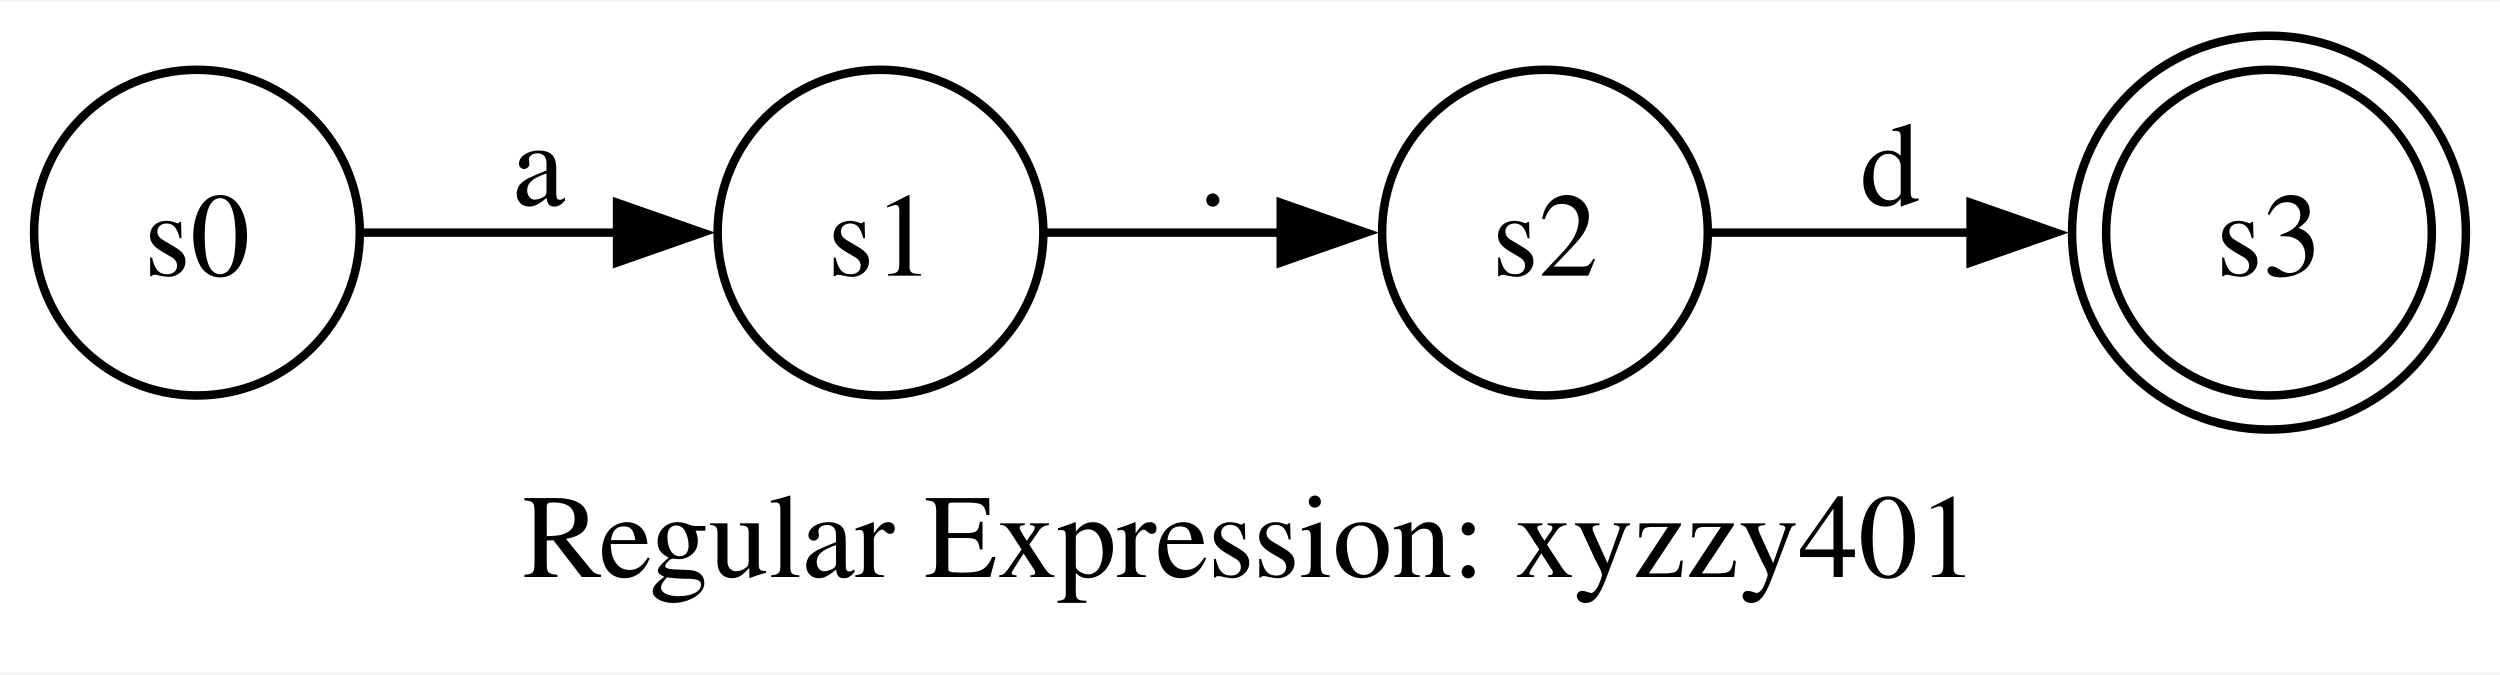
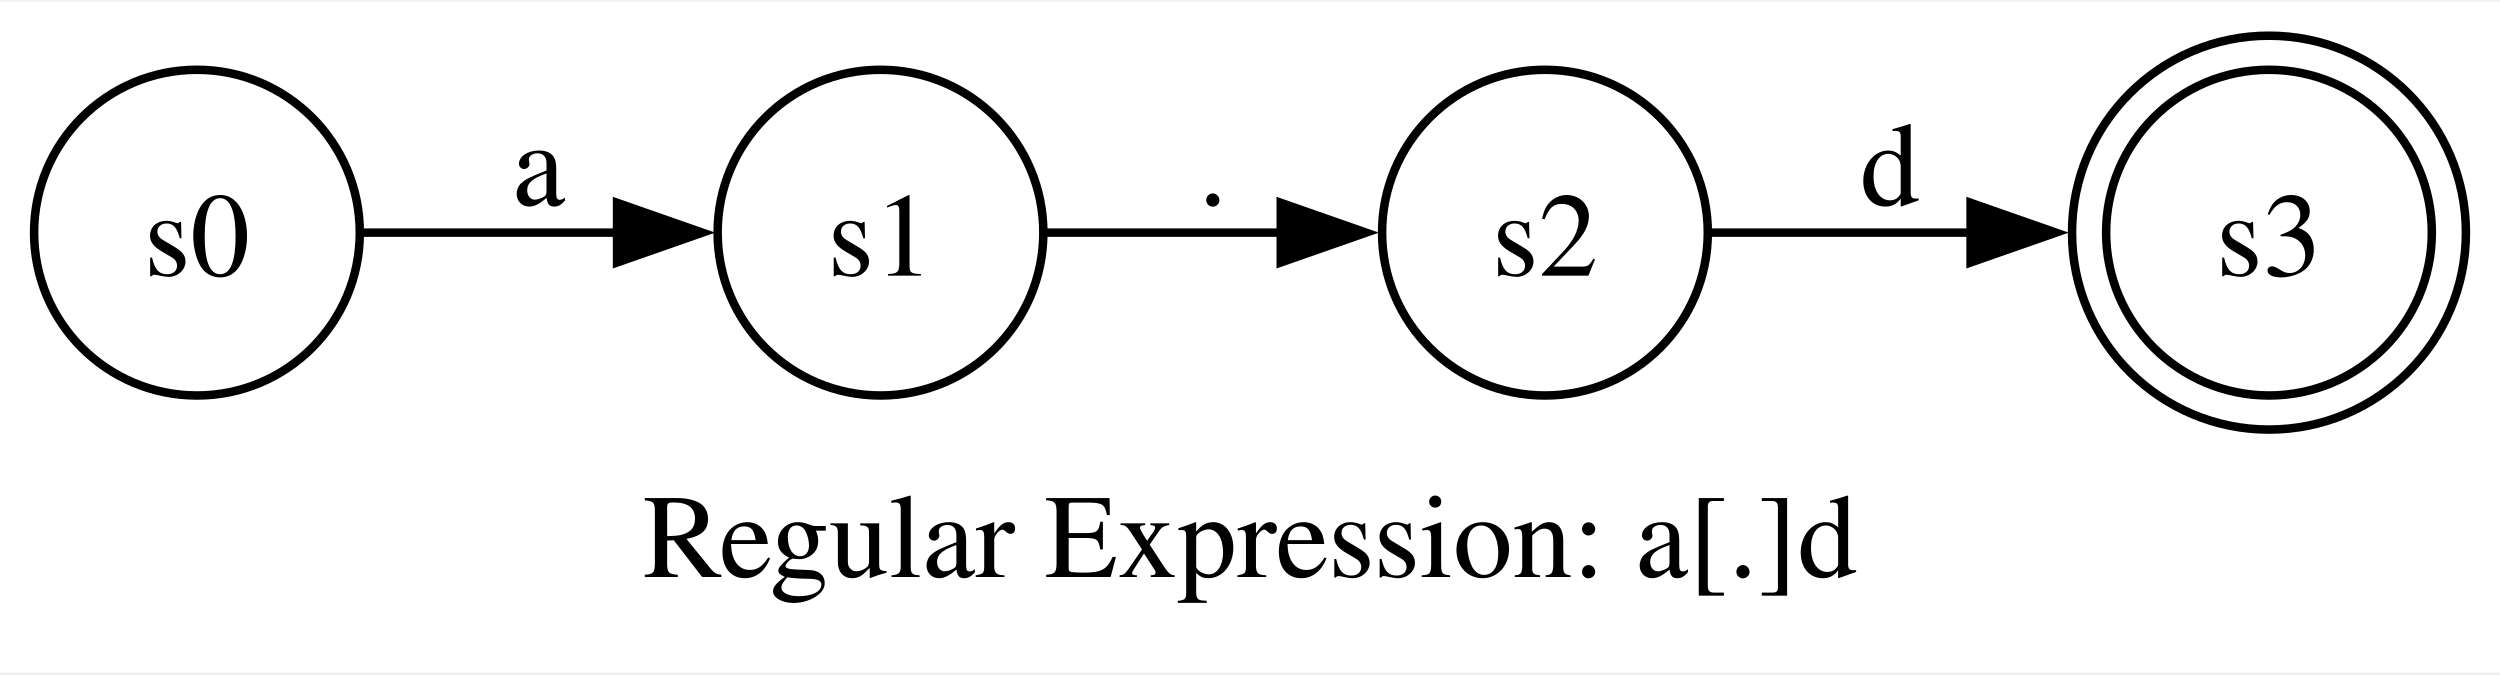
<svg xmlns="http://www.w3.org/2000/svg" width="293pt" height="79pt" viewBox="0.00 0.00 293.36 78.72">
  <g id="graph0" class="graph" transform="scale(1 1) rotate(0) translate(4 74.72)">
    <polygon fill="white" stroke="none" points="-4,4 -4,-74.72 289.36,-74.72 289.36,4 -4,4" />
-     <text text-anchor="middle" x="142.68" y="-7.2" font-family="Times,serif" font-size="14.00">Regular Expression: xyzzy401</text>
+     <text text-anchor="middle" x="142.68" y="-7.2" font-family="Times,serif" font-size="14.00">Regular Expression: a[.]d</text>
    <g id="node1" class="node">
      <ellipse fill="none" stroke="black" cx="262.25" cy="-47.61" rx="19.11" ry="19.11" />
      <ellipse fill="none" stroke="black" cx="262.25" cy="-47.61" rx="23.11" ry="23.11" />
      <text text-anchor="middle" x="262.25" y="-42.56" font-family="Times,serif" font-size="14.00">s3</text>
    </g>
    <g id="node2" class="node">
      <ellipse fill="none" stroke="black" cx="19.11" cy="-47.61" rx="19.11" ry="19.11" />
      <text text-anchor="middle" x="19.11" y="-42.56" font-family="Times,serif" font-size="14.00">s0</text>
    </g>
    <g id="node3" class="node">
      <ellipse fill="none" stroke="black" cx="99.32" cy="-47.61" rx="19.11" ry="19.11" />
      <text text-anchor="middle" x="99.32" y="-42.56" font-family="Times,serif" font-size="14.00">s1</text>
    </g>
    <g id="edge1" class="edge">
      <path fill="none" stroke="black" d="M38.64,-47.61C47.6,-47.61 58.58,-47.61 68.67,-47.61" />
      <polygon fill="black" stroke="black" points="68.41,-51.11 78.41,-47.61 68.41,-44.11 68.41,-51.11" />
      <text text-anchor="middle" x="59.22" y="-50.81" font-family="Times,serif" font-size="14.00">a</text>
    </g>
    <g id="node4" class="node">
      <ellipse fill="none" stroke="black" cx="177.29" cy="-47.61" rx="19.11" ry="19.11" />
      <text text-anchor="middle" x="177.29" y="-42.56" font-family="Times,serif" font-size="14.00">s2</text>
    </g>
    <g id="edge2" class="edge">
      <path fill="none" stroke="black" d="M118.71,-47.61C127.05,-47.61 137.12,-47.61 146.49,-47.61" />
      <polygon fill="black" stroke="black" points="146.29,-51.11 156.29,-47.61 146.29,-44.11 146.29,-51.11" />
      <text text-anchor="middle" x="138.31" y="-50.81" font-family="Times,serif" font-size="14.00">.</text>
    </g>
    <g id="edge3" class="edge">
      <path fill="none" stroke="black" d="M196.7,-47.61C205.72,-47.61 216.87,-47.61 227.35,-47.61" />
      <polygon fill="black" stroke="black" points="227.24,-51.11 237.24,-47.61 227.24,-44.11 227.24,-51.11" />
      <text text-anchor="middle" x="217.77" y="-50.81" font-family="Times,serif" font-size="14.00">d</text>
    </g>
  </g>
</svg>
